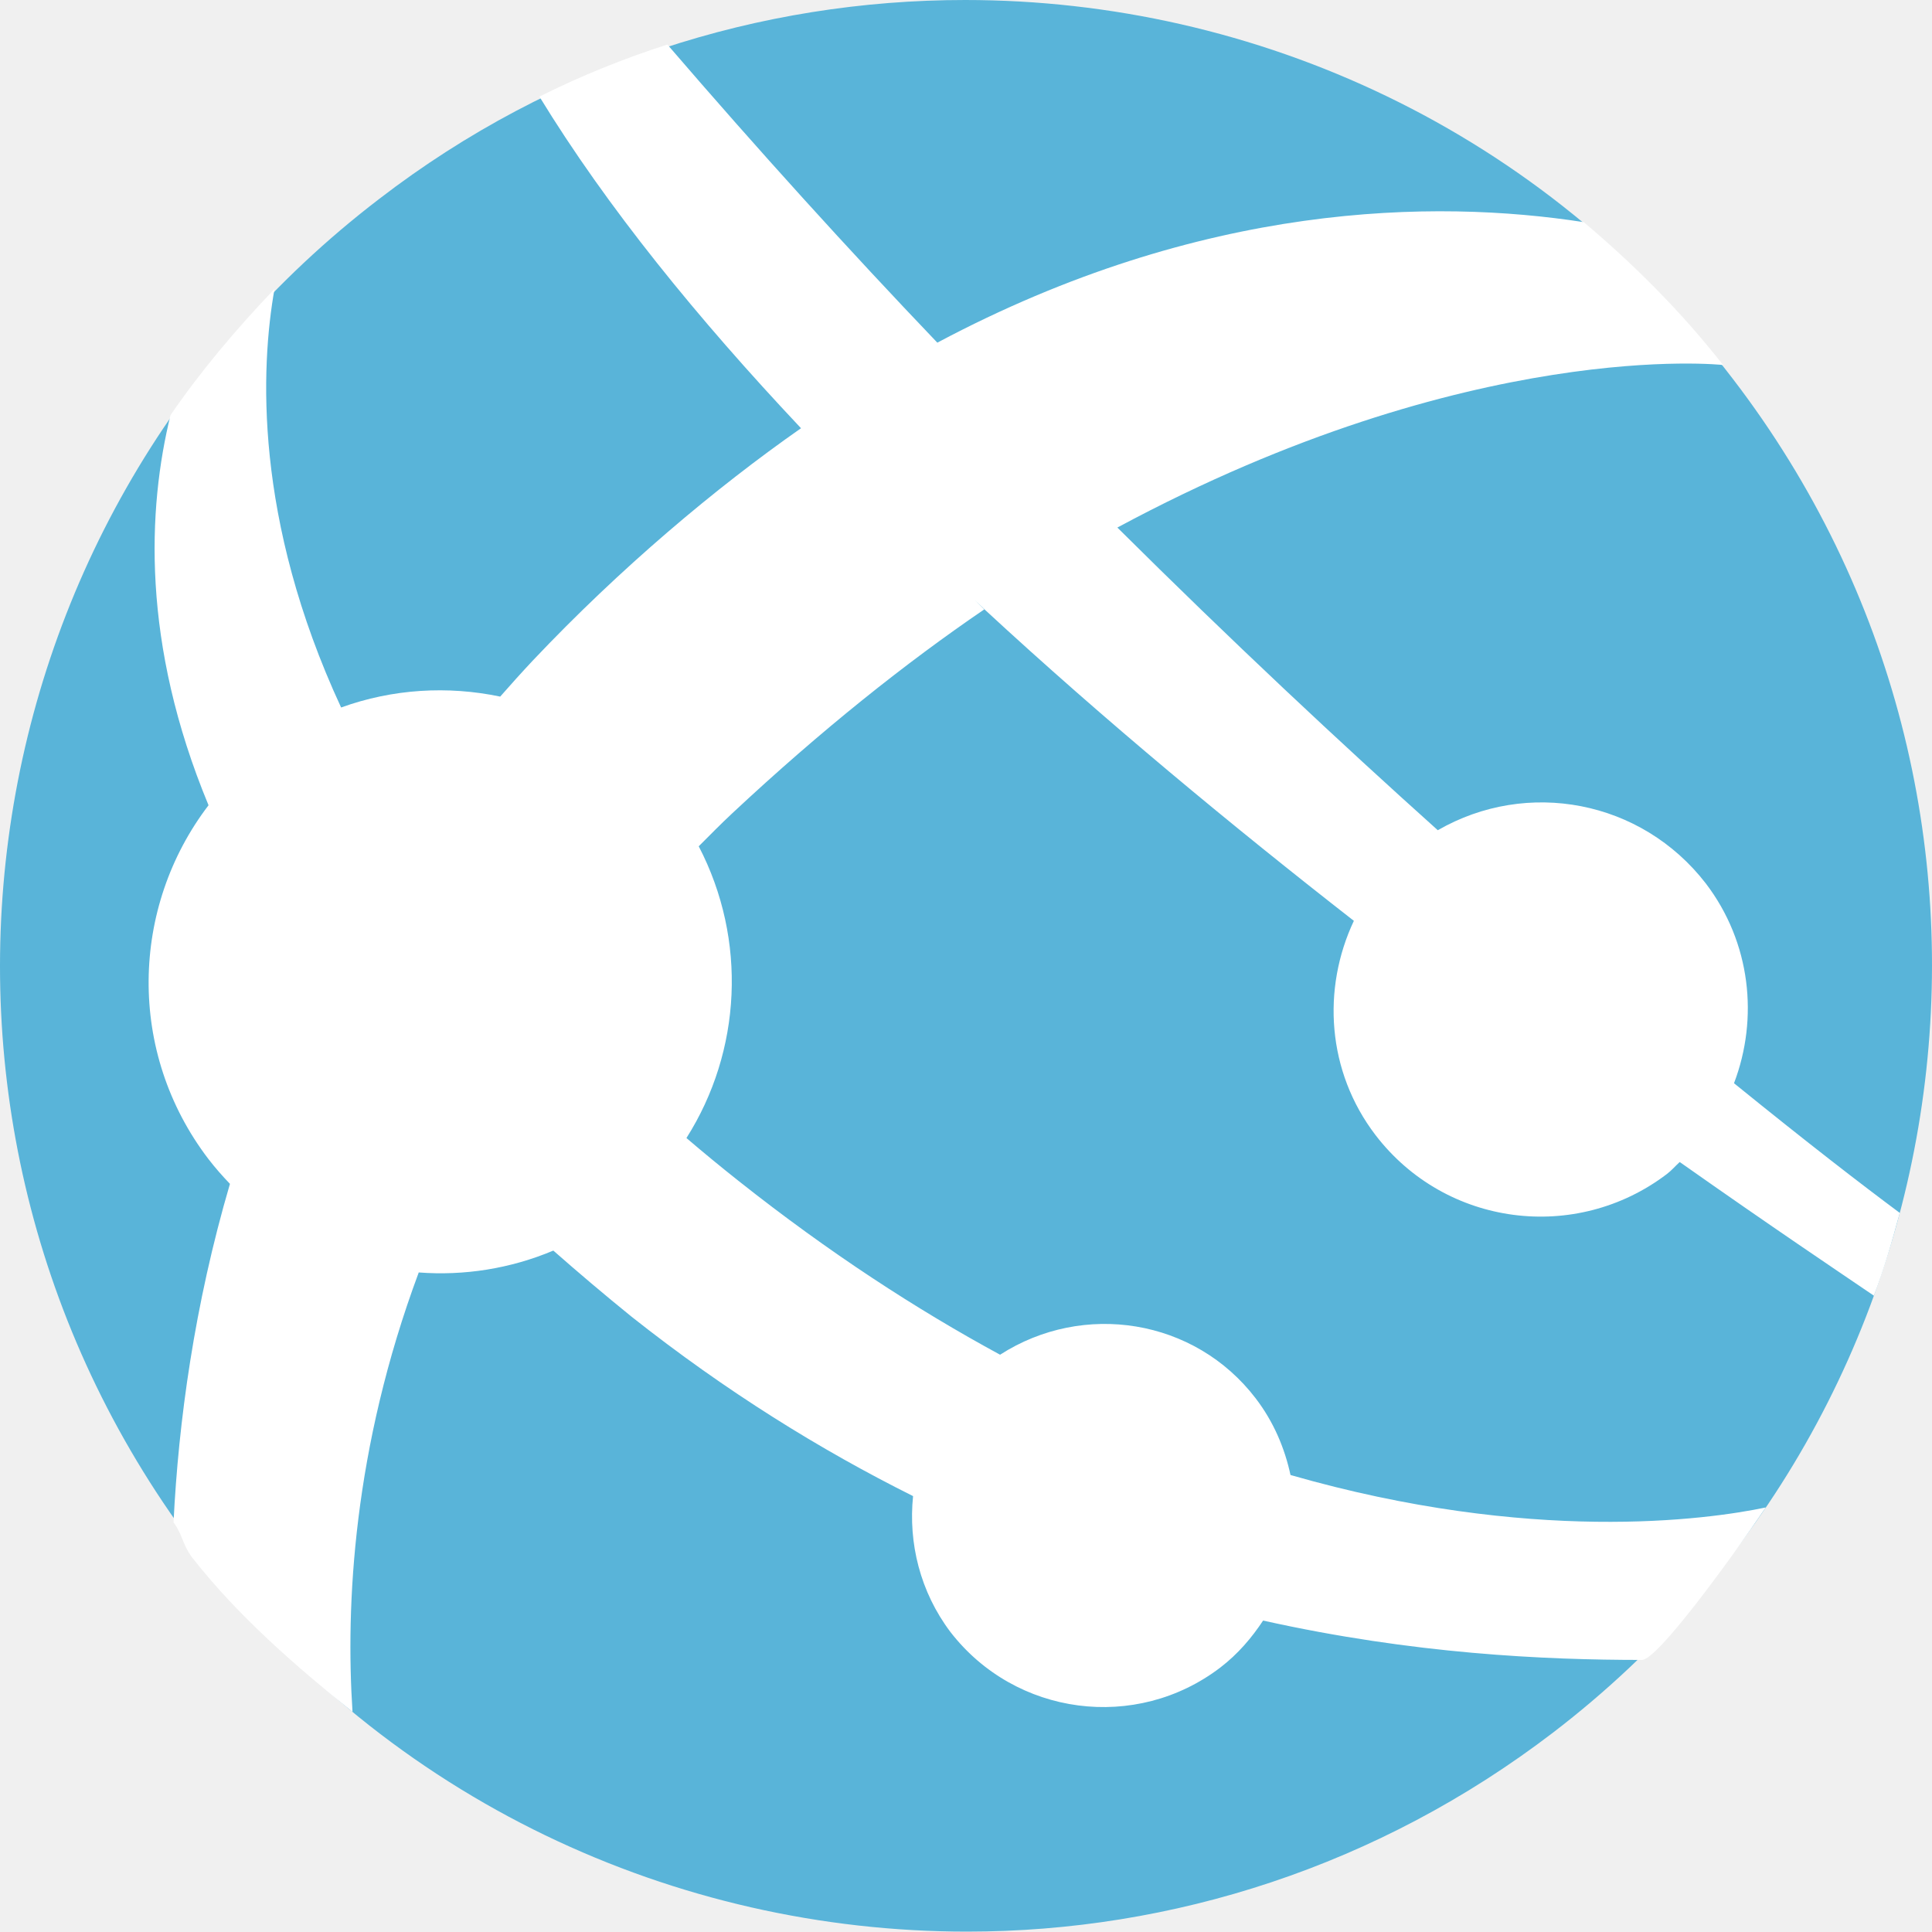
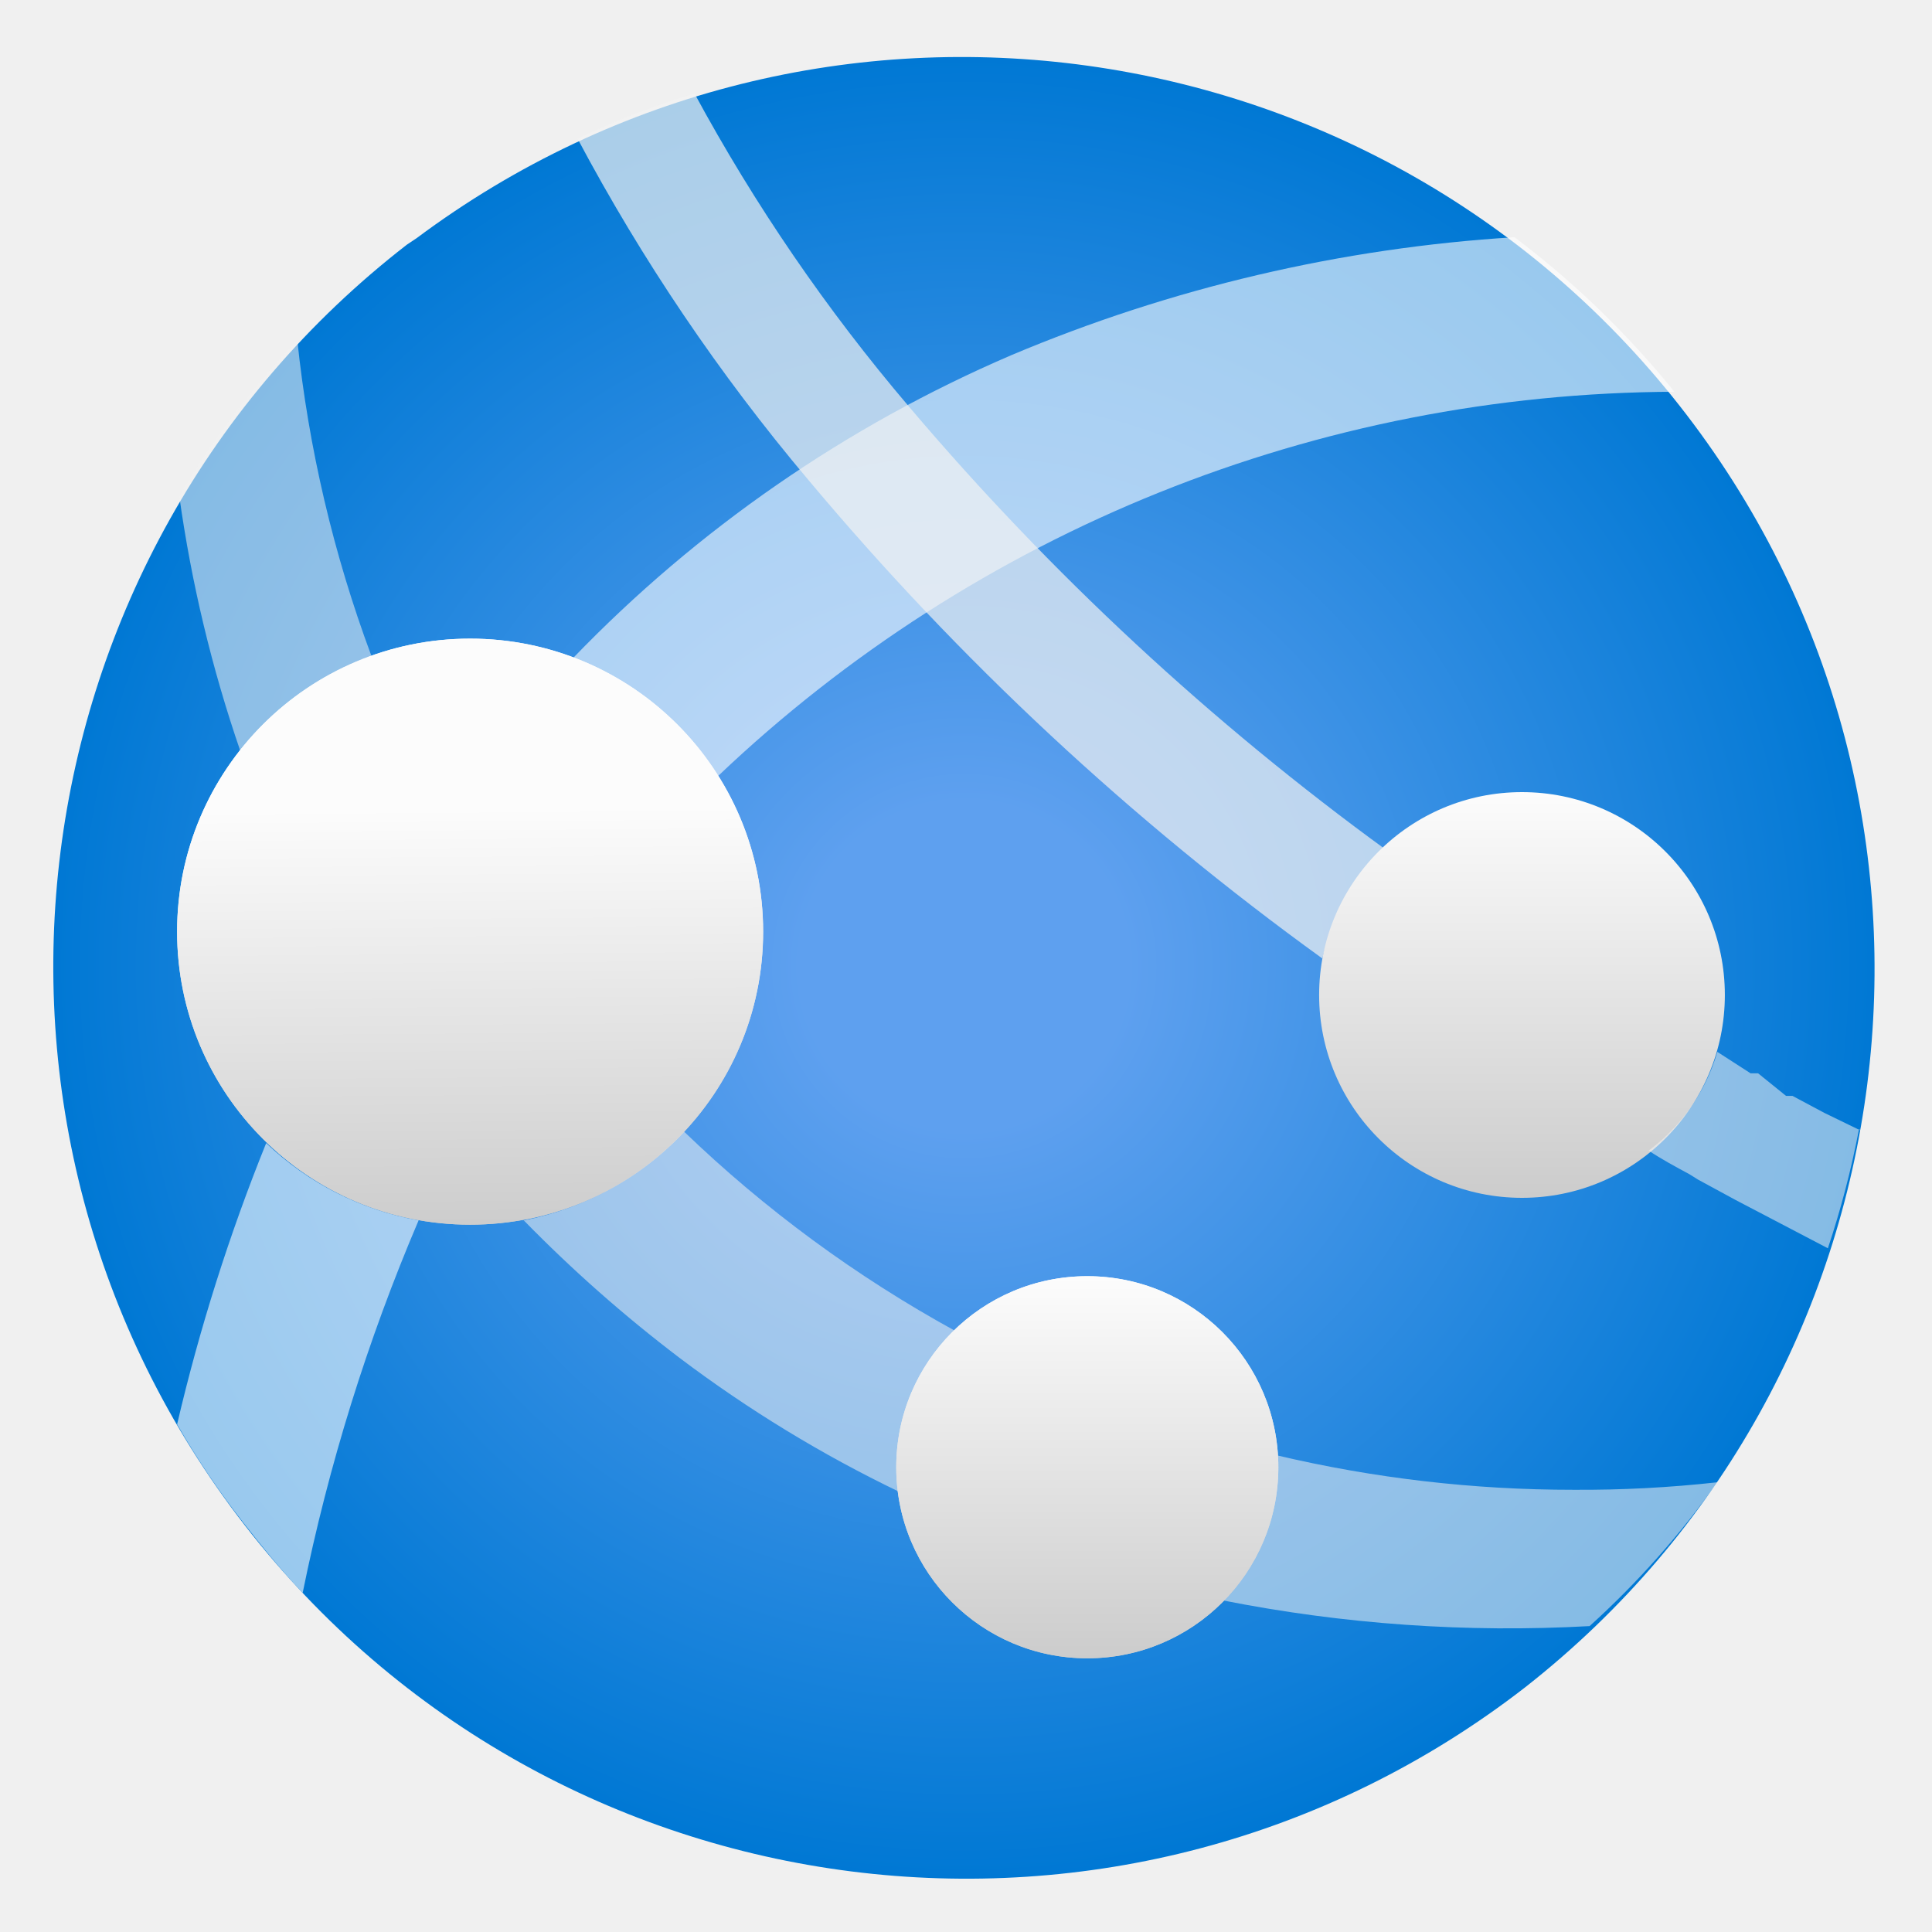
- <svg xmlns="http://www.w3.org/2000/svg" version="1.1" id="Layer_1" x="0px" y="0px" width="50px" height="50px" viewBox="0 0 50 50" enable-background="new 0 0 50 50" xml:space="preserve">
-   <path fill="#59B4D9" d="M40.193,44.839c-4.53,3.464-9.867,5.151-15.167,5.151c-7.52,0-14.956-3.376-19.87-9.803  C-3.24,29.225-1.168,13.548,9.814,5.148C14.343,1.663,19.686,0,24.979,0c7.52,0,14.958,3.376,19.87,9.809  C53.247,20.768,51.154,36.448,40.193,44.839" />
-   <path fill="#FFFFFF" d="M35.6,29.378c1.816,2.368,5.186,2.796,7.541,1.004c0.123-0.094,0.218-0.208,0.33-0.309  c2.409,1.697,4.082,2.817,5.025,3.459c0.279-0.723,0.472-1.417,0.67-2.142c-0.996-0.741-2.343-1.778-4.29-3.356  c0.639-1.68,0.437-3.64-0.73-5.171c-1.669-2.16-4.626-2.709-6.936-1.377c-2.546-2.284-5.343-4.902-8.293-7.833  c9.165-4.929,15.676-4.207,15.676-4.207c-1.087-1.386-2.305-2.6-3.606-3.697c-3.865-0.597-9.869-0.53-16.729,3.119l-0.002-0.003  l-0.001,0c-2.286-2.393-4.613-4.958-6.983-7.712c-1.134,0.363-2.242,0.812-3.312,1.347c1.749,2.862,4.102,5.749,6.754,8.565h0  c0.005,0.006,0.011,0.011,0.017,0.017c-2.211,1.546-4.673,3.613-6.944,6.015c-0.29,0.309-0.569,0.62-0.842,0.931  c-1.357-0.284-2.784-0.201-4.117,0.282C6.564,13.425,6.746,9.501,7.104,7.478c-0.983,1.03-1.901,2.113-2.692,3.267  C3.821,13.16,3.653,16.643,5.397,20.84c-2.019,2.642-2.114,6.389-0.005,9.153c0.176,0.229,0.364,0.442,0.559,0.645  c-0.921,3.137-1.333,6.163-1.46,8.761c0.237,0.322,0.237,0.582,0.472,0.896c1.199,1.538,2.705,2.834,4.16,4.008  c-0.18-2.75,0.014-6.806,1.714-11.372c1.173,0.089,2.366-0.096,3.483-0.566c0.64,0.563,1.31,1.132,2.025,1.711  c2.453,1.942,4.9,3.453,7.285,4.643c-0.124,1.213,0.18,2.474,0.968,3.518c1.685,2.176,4.805,2.582,6.983,0.919  c0.453-0.347,0.811-0.766,1.108-1.216c3.889,0.866,7.287,1.019,9.806,1.019c0.386,0,2.177-2.436,3.203-3.946  c-1.534,0.321-6.083,0.946-12.3-0.84c-0.15-0.698-0.437-1.376-0.898-1.98c-1.579-2.07-4.466-2.518-6.618-1.133  c-2.161-1.172-4.424-2.641-6.758-4.49c-0.471-0.373-0.923-0.745-1.359-1.118c1.426-2.247,1.578-5.127,0.318-7.55  c0.286-0.286,0.567-0.573,0.871-0.857c2.311-2.159,4.485-3.887,6.519-5.274c-0.082-0.076-0.156-0.156-0.236-0.233  c0.081,0.075,0.157,0.152,0.239,0.227c-0.001,0-0.001,0.001-0.002,0.001c3.121,2.886,6.43,5.621,9.564,8.065  C34.209,25.589,34.339,27.73,35.6,29.378z" />
+ <svg xmlns="http://www.w3.org/2000/svg" id="b70acf0a-34b4-4bdf-9024-7496043ff915" width="18" height="18" viewBox="0 0 18 18">
+   <defs>
+     <radialGradient id="e2cf8746-c9a8-4eee-86c2-4951983c6032" cx="13428.81" cy="3518.86" r="56.67" gradientTransform="translate(-2005.33 -518.83) scale(0.15)" gradientUnits="userSpaceOnUse">
+       <stop offset="0.18" stop-color="#5ea0ef" />
+       <stop offset="1" stop-color="#0078d4" />
+     </radialGradient>
+     <linearGradient id="bdd213dd-d313-473c-8ff4-0133fd3a9033" x1="4.4" y1="11.48" x2="4.37" y2="7.53" gradientUnits="userSpaceOnUse">
+       <stop offset="0" stop-color="#ccc" />
+       <stop offset="1" stop-color="#fcfcfc" />
+     </linearGradient>
+     <linearGradient id="afcc63c5-3649-4476-a742-bcb53a569f3c" x1="10.13" y1="15.45" x2="10.13" y2="11.9" gradientUnits="userSpaceOnUse">
+       <stop offset="0" stop-color="#ccc" />
+       <stop offset="1" stop-color="#fcfcfc" />
+     </linearGradient>
+     <linearGradient id="bd873f0b-9954-4aa5-a3df-9f4c64e8729d" x1="14.18" y1="11.15" x2="14.18" y2="7.38" gradientUnits="userSpaceOnUse">
+       <stop offset="0" stop-color="#ccc" />
+       <stop offset="1" stop-color="#fcfcfc" />
+     </linearGradient>
+   </defs>
+   <path id="ee75dd06-1aca-4f76-9d11-d05a284020ad" d="M14.21,15.72A8.5,8.5,0,0,1,3.79,2.28l.09-.06a8.5,8.5,0,0,1,10.33,13.5" fill="url(#e2cf8746-c9a8-4eee-86c2-4951983c6032)" />
+   <path d="M6.69,7.23A13,13,0,0,1,15.6,3.65a8.47,8.47,0,0,0-1.49-1.44,14.34,14.34,0,0,0-4.69,1.1A12.54,12.54,0,0,0,5.34,6.13,2.76,2.76,0,0,1,6.69,7.23Z" fill="#fff" opacity="0.6" />
+   <path d="M2.48,10.65a17.86,17.86,0,0,0-.83,2.62,7.82,7.82,0,0,0,.62.92c.18.23.35.44.55.65A17.94,17.94,0,0,1,3.9,11.37,2.76,2.76,0,0,1,2.48,10.65Z" fill="#fff" opacity="0.6" />
+   <path d="M3.46,6.11a12,12,0,0,1-.69-2.94,8.15,8.15,0,0,0-1.1,1.45A12.69,12.69,0,0,0,2.24,7,2.69,2.69,0,0,1,3.46,6.11Z" fill="#f2f2f2" opacity="0.55" />
+   <circle cx="4.38" cy="8.68" r="2.73" fill="url(#bdd213dd-d313-473c-8ff4-0133fd3a9033)" />
+   <path d="M8.36,13.67A1.77,1.77,0,0,1,8.9,12.4a11.88,11.88,0,0,1-2.53-1.86,2.74,2.74,0,0,1-1.49.83,13.1,13.1,0,0,0,1.45,1.28A12.12,12.12,0,0,0,8.38,13.9,1.79,1.79,0,0,1,8.36,13.67Z" fill="#f2f2f2" opacity="0.55" />
+   <path d="M14.66,13.88a12,12,0,0,1-2.76-.32.41.41,0,0,1,0,.11,1.75,1.75,0,0,1-.51,1.24,13.69,13.69,0,0,0,3.42.24A8.21,8.21,0,0,0,16,13.81,11.5,11.5,0,0,1,14.66,13.88Z" fill="#f2f2f2" opacity="0.55" />
+   <circle cx="10.13" cy="13.67" r="1.78" fill="url(#afcc63c5-3649-4476-a742-bcb53a569f3c)" />
+   <path d="M12.32,8.93a1.83,1.83,0,0,1,.61-1A25.5,25.5,0,0,1,8.47,3.79a16.91,16.91,0,0,1-2-2.92,7.64,7.64,0,0,0-1.09.42A18.14,18.14,0,0,0,7.53,4.47,26.44,26.44,0,0,0,12.32,8.93Z" fill="#f2f2f2" opacity="0.7" />
+   <circle cx="14.18" cy="9.27" r="1.89" fill="url(#bd873f0b-9954-4aa5-a3df-9f4c64e8729d)" />
+   <path d="M17.35,10.54,17,10.37l0,0-.3-.16-.06,0L16.38,10l-.07,0L16,9.8a1.76,1.76,0,0,1-.64.92c.12.08.25.15.38.22l.08.05.35.19,0,0,.86.45h0a8.63,8.63,0,0,0,.29-1.11Z" fill="#f2f2f2" opacity="0.55" />
+   <circle cx="4.38" cy="8.68" r="2.73" fill="url(#bdd213dd-d313-473c-8ff4-0133fd3a9033)" />
+   <circle cx="10.13" cy="13.67" r="1.78" fill="url(#afcc63c5-3649-4476-a742-bcb53a569f3c)" />
</svg>
